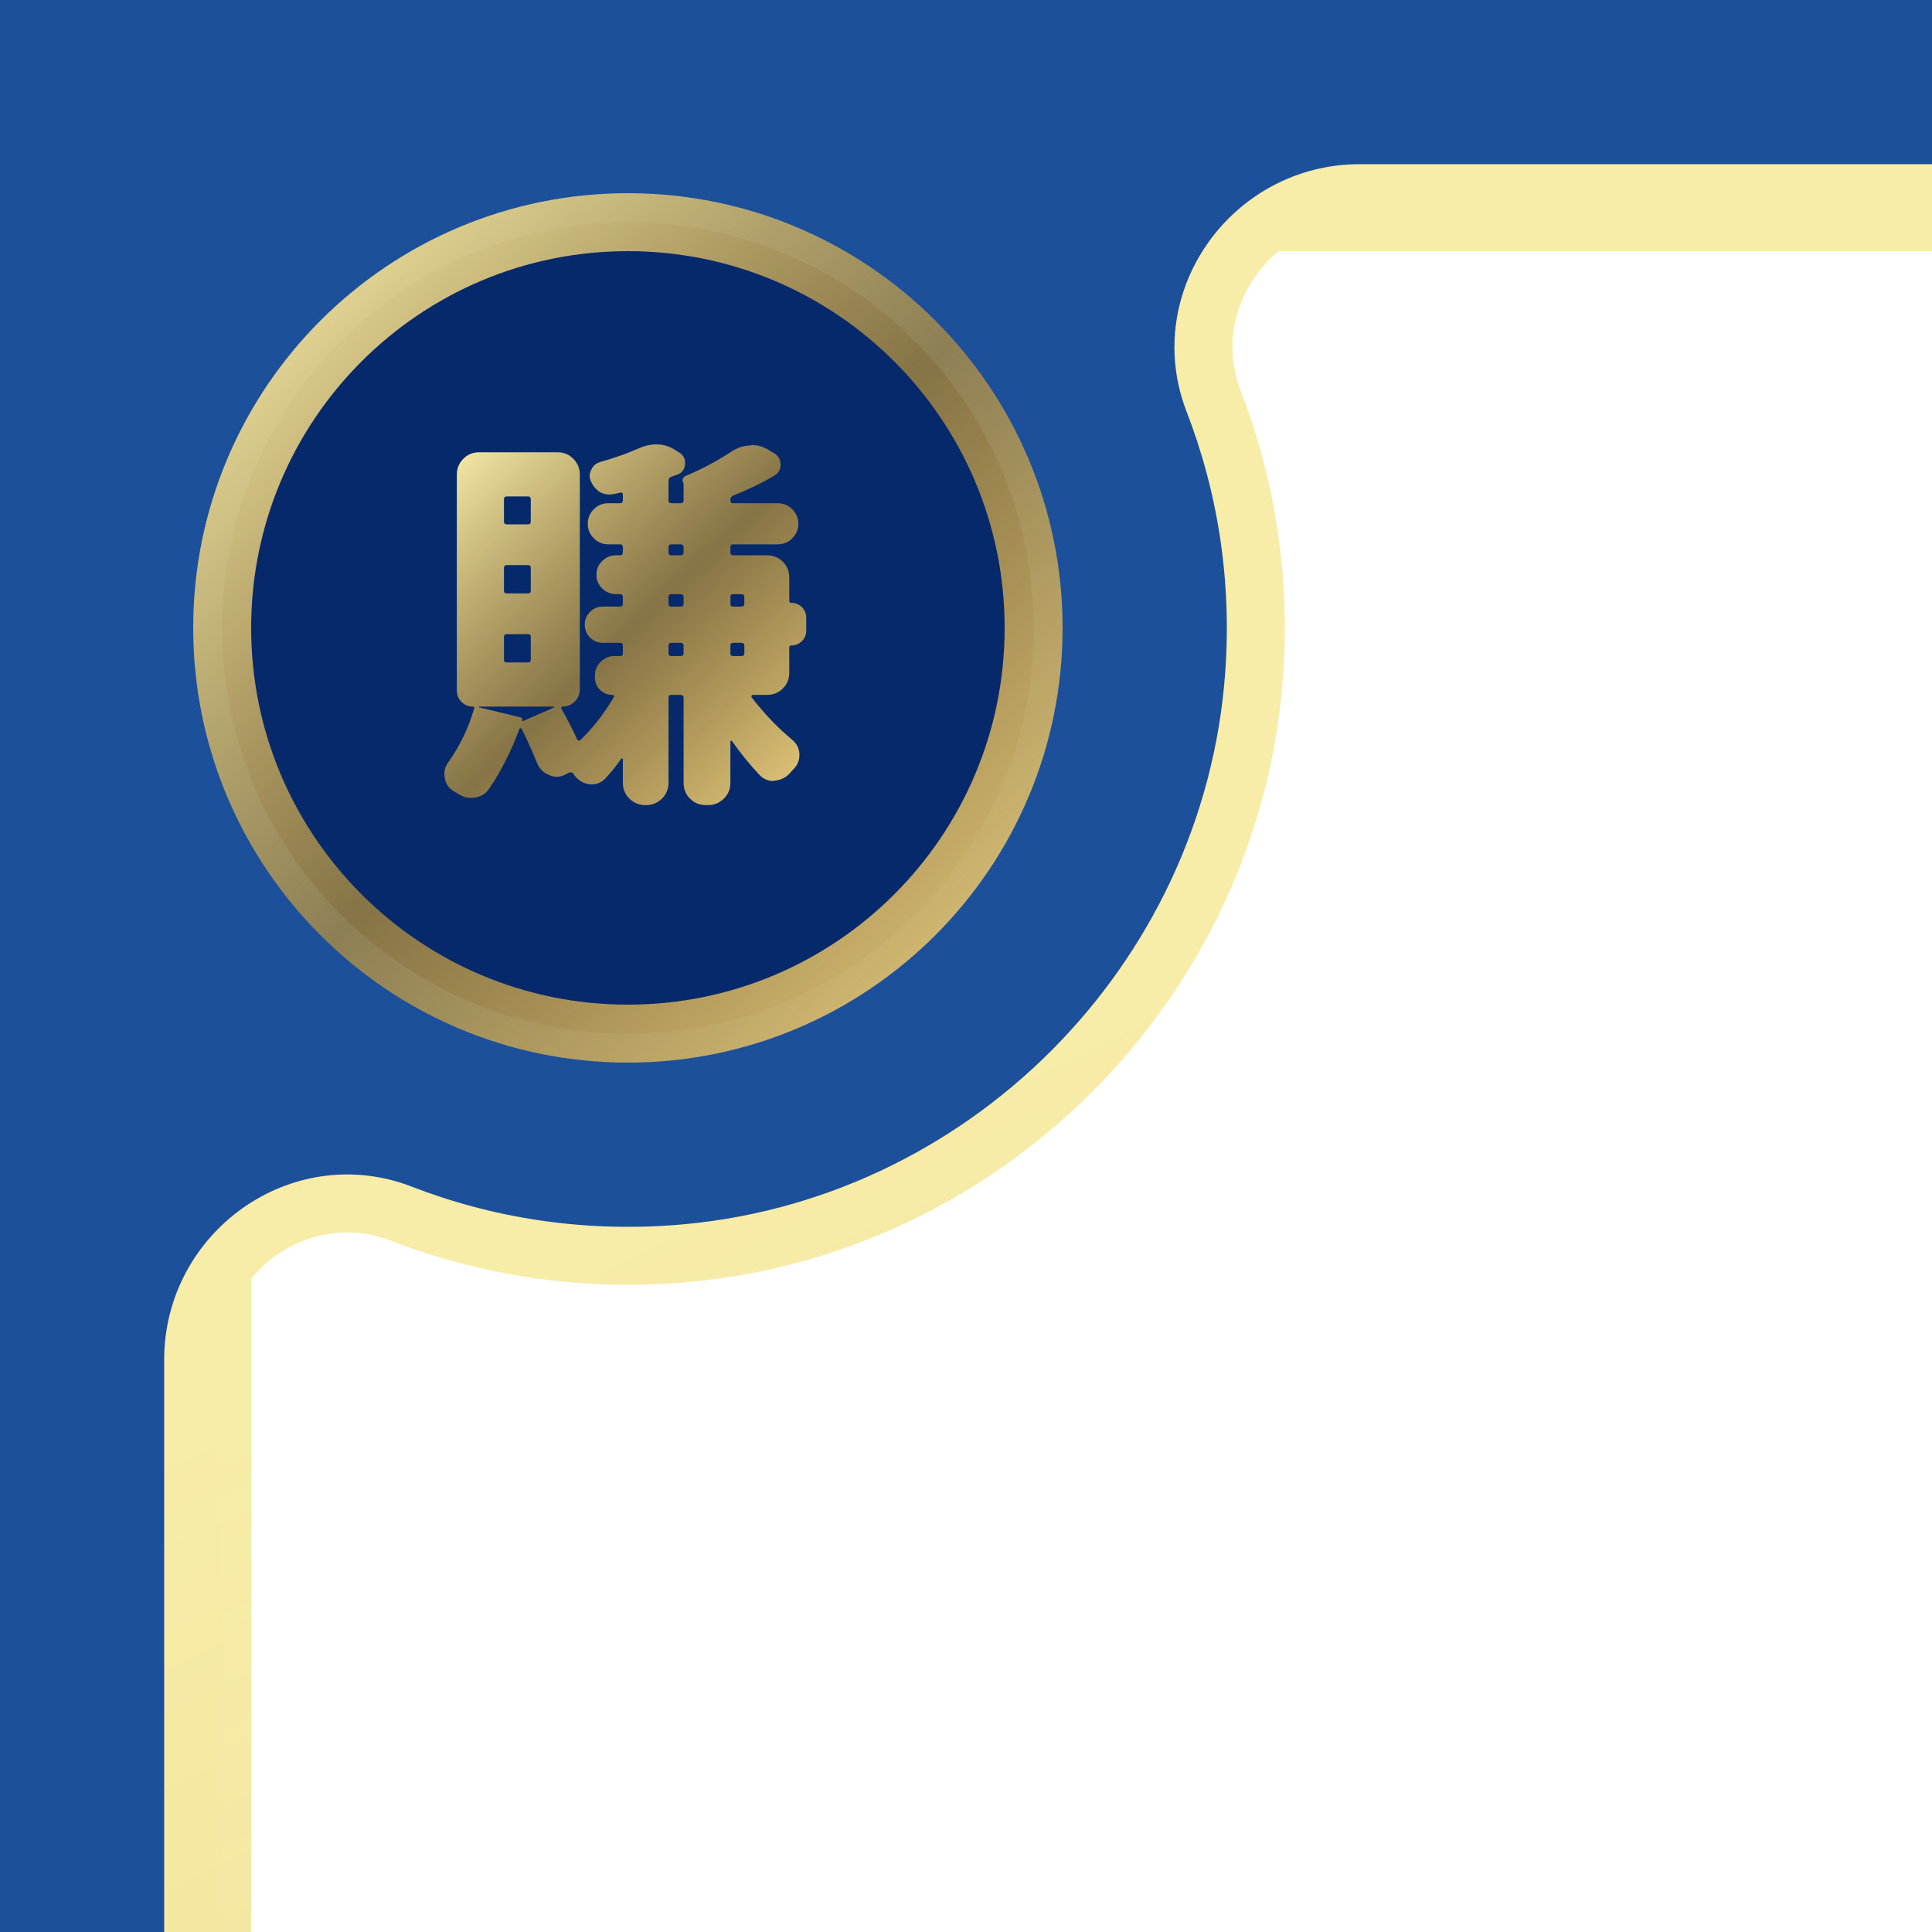
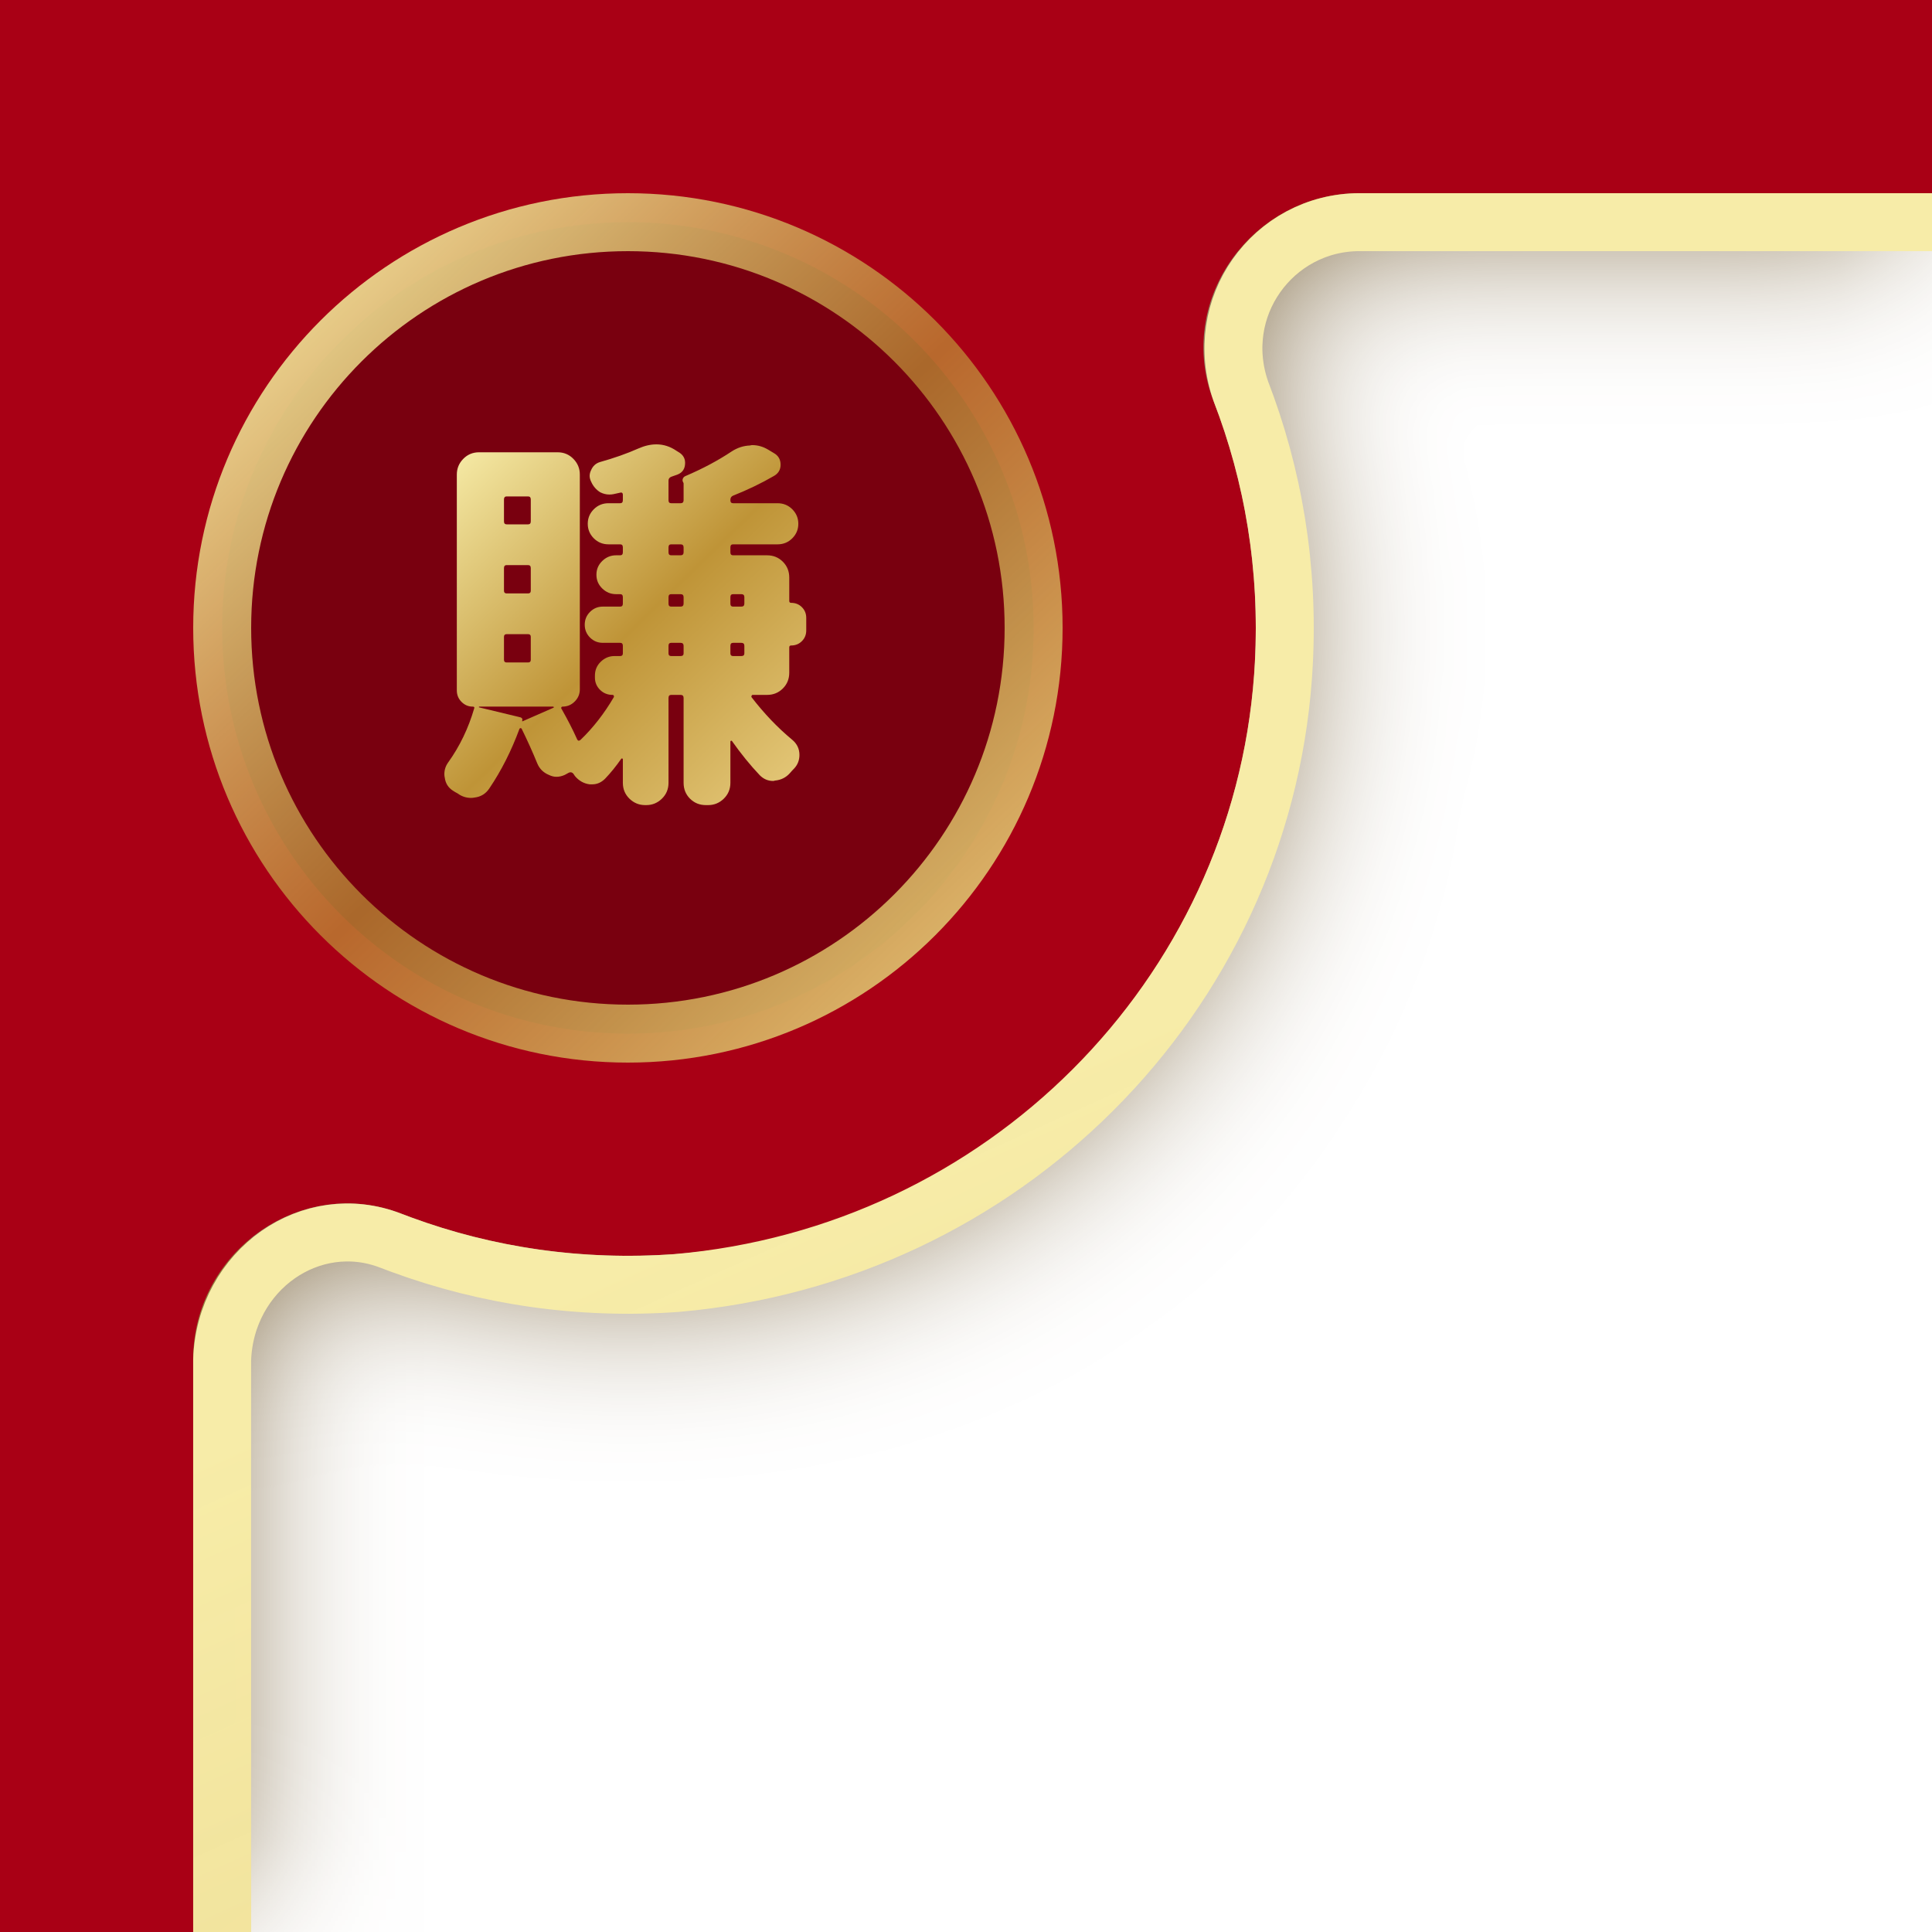
<svg xmlns="http://www.w3.org/2000/svg" xmlns:xlink="http://www.w3.org/1999/xlink" width="100" height="100" viewBox="0 0 100 100">
  <defs>
-     <linearGradient id="gi0v9m1rea" x1="40.62%" x2="60.046%" y1="0%" y2="100%">
+     <linearGradient id="42wrzw0y5a" x1="40.62%" x2="60.046%" y1="0%" y2="100%">
      <stop offset="0%" stop-color="#F7ECA8" />
      <stop offset="50.754%" stop-color="#BF9437" stop-opacity=".7" />
      <stop offset="100%" stop-color="#E7CC7E" />
    </linearGradient>
-     <linearGradient id="pz56olhlvd" x1="40.62%" x2="60.046%" y1="0%" y2="100%">
+     <linearGradient id="mk8e6y53zd" x1="40.62%" x2="60.046%" y1="0%" y2="100%">
      <stop offset="0%" stop-color="#F7ECA8" />
-       <stop offset="51.673%" stop-color="#BF9437" />
+       <stop offset="22.413%" stop-color="#D5B35E" stop-opacity=".867" />
+       <stop offset="44.079%" stop-color="#D9BC6B" stop-opacity=".837" />
+       <stop offset="67.752%" stop-color="#BF9437" stop-opacity=".7" />
      <stop offset="100%" stop-color="#E7CC7E" />
    </linearGradient>
-     <linearGradient id="inr35d4gle" x1="3.314%" x2="100%" y1="0%" y2="100%">
+     <linearGradient id="m8b6gwzh4e" x1="3.314%" x2="100%" y1="0%" y2="100%">
      <stop offset="0%" stop-color="#F7ECA8" />
      <stop offset="50.754%" stop-color="#BF9437" stop-opacity=".7" />
      <stop offset="100%" stop-color="#E7CC7E" />
    </linearGradient>
-     <linearGradient id="qvl3907wcf" x1="3.314%" x2="100%" y1=".314%" y2="99.686%">
+     <linearGradient id="gyu0j0qabf" x1="3.314%" x2="100%" y1=".314%" y2="99.686%">
      <stop offset="0%" stop-color="#F7ECA8" />
-       <stop offset="50.754%" stop-color="#BF9437" stop-opacity=".7" />
+       <stop offset="50.754%" stop-color="#BF9437" />
      <stop offset="100%" stop-color="#E7CC7E" />
    </linearGradient>
-     <filter id="euk7mnh45b" width="108%" height="103.7%" x="-4%" y="-1.8%" filterUnits="objectBoundingBox">
+     <filter id="2arj03qe4b" width="108%" height="103.7%" x="-4%" y="-1.8%" filterUnits="objectBoundingBox">
      <feOffset in="SourceAlpha" result="shadowOffsetOuter1" />
      <feGaussianBlur in="shadowOffsetOuter1" result="shadowBlurOuter1" stdDeviation="5" />
      <feColorMatrix in="shadowBlurOuter1" values="0 0 0 0 0.321 0 0 0 0 0.204 0 0 0 0 0 0 0 0 1 0" />
    </filter>
-     <path id="3m159x161c" d="M375 0v812H0V0h375zm-70.374 9.998H70.374c-5.486 0-9.446 5.407-7.644 10.533l.087.236c1.612 4.161 2.392 8.738 2.135 13.525l-.039.626c-1.141 15.78-13.8 28.584-29.52 29.957l-.477.038c-4.805.347-9.407-.35-13.604-1.89l-.545-.205c-5.115-1.982-10.6 1.865-10.765 7.303l-.004.252v671.252c0 5.486 5.406 9.446 10.533 7.643l.236-.087c4.161-1.612 8.737-2.39 13.524-2.134l.625.039c15.78 1.142 28.585 13.8 29.958 29.518l.038.477c.347 4.805-.35 9.408-1.89 13.606l-.206.545c-1.98 5.115 1.867 10.6 7.305 10.764l.252.004h234.252c5.487 0 9.447-5.406 7.643-10.532l-.087-.236c-1.611-4.162-2.392-8.738-2.134-13.525l.04-.626c1.14-15.78 13.798-28.584 29.517-29.957l.477-.038c4.805-.347 9.408.35 13.606 1.89l.545.206c5.116 1.98 10.6-1.867 10.765-7.305l.004-.252V70.373c0-5.486-5.405-9.446-10.532-7.642l-.236.087c-4.162 1.611-8.738 2.39-13.525 2.133l-.625-.039c-15.782-1.141-28.584-13.798-29.957-29.517l-.038-.477c-.348-4.805.35-9.409 1.889-13.606l.205-.545c1.982-5.115-1.866-10.6-7.304-10.765l-.252-.004z" />
+     <path id="2xwzfvckkc" d="M375 0v812H0V0h375zm-70.374 9.998H70.374c-5.486 0-9.446 5.407-7.644 10.533l.087.236c1.612 4.161 2.392 8.738 2.135 13.525l-.039.626c-1.141 15.78-13.8 28.584-29.52 29.957l-.477.038c-4.805.347-9.407-.35-13.604-1.89l-.545-.205c-5.115-1.982-10.6 1.865-10.765 7.303l-.004.252v671.252c0 5.486 5.406 9.446 10.533 7.643l.236-.087c4.161-1.612 8.737-2.39 13.524-2.134l.625.039c15.78 1.142 28.585 13.8 29.958 29.518l.038.477c.347 4.805-.35 9.408-1.89 13.606l-.206.545c-1.98 5.115 1.867 10.6 7.305 10.764l.252.004h234.252c5.487 0 9.447-5.406 7.643-10.532l-.087-.236c-1.611-4.162-2.392-8.738-2.134-13.525l.04-.626c1.14-15.78 13.798-28.584 29.517-29.957l.477-.038c4.805-.347 9.408.35 13.606 1.89l.545.206c5.116 1.98 10.6-1.867 10.765-7.305l.004-.252V70.373c0-5.486-5.405-9.446-10.532-7.642l-.236.087c-4.162 1.611-8.738 2.39-13.525 2.133l-.625-.039c-15.782-1.141-28.584-13.798-29.957-29.517l-.038-.477c-.348-4.805.35-9.409 1.889-13.606l.205-.545c1.982-5.115-1.866-10.6-7.304-10.765l-.252-.004z" />
  </defs>
  <g fill="none" fill-rule="evenodd">
    <g>
      <g>
-         <path stroke="#1C509B" stroke-width="10" d="M5 5H370V807H5z" />
-         <path stroke="url(#gi0v9m1rea)" stroke-width="3" d="M11.5 11.5H363.5V800.5H11.5z" />
+         <path stroke="#A90015" stroke-width="10" d="M5 5H370V807H5z" />
+         <path stroke="url(#42wrzw0y5a)" stroke-width="3" d="M11.5 11.5H363.5V800.5H11.5z" />
      </g>
      <g>
        <g>
-           <use fill="#1C509B" xlink:href="#3m159x161c" />
+           <use fill="#000" filter="url(#2arj03qe4b)" xlink:href="#2xwzfvckkc" />
+           <use fill="#A90015" xlink:href="#2xwzfvckkc" />
        </g>
-         <path stroke="url(#pz56olhlvd)" stroke-width="3" d="M70.374 9.998c-5.57 0-9.568 5.575-7.557 10.769 1.682 4.342 2.458 9.137 2.096 14.151C63.76 50.857 50.857 63.76 34.916 64.913c-5.014.362-9.807-.413-14.149-2.095-5.194-2.012-10.769 1.985-10.769 7.555v671.252c0 5.57 5.574 9.567 10.769 7.556 4.342-1.682 9.136-2.457 14.149-2.095 15.94 1.154 28.843 14.056 29.996 29.995.362 5.014-.413 9.808-2.096 14.151C60.805 796.426 64.803 802 70.373 802h234.252c5.571 0 9.568-5.574 7.556-10.768-1.681-4.343-2.458-9.137-2.094-14.151 1.152-15.94 14.055-28.842 29.994-29.995 5.014-.362 9.808.413 14.151 2.096 5.195 2.01 10.769-1.987 10.769-7.557V70.373c0-5.57-5.573-9.568-10.768-7.555-4.343 1.681-9.137 2.457-14.15 2.094-15.941-1.153-28.842-14.055-29.995-29.994-.363-5.014.413-9.809 2.094-14.151 2.012-5.194-1.986-10.769-7.556-10.769H70.374z" />
-         <circle cx="32.5" cy="32.5" r="21" fill="#05296A" stroke="url(#inr35d4gle)" stroke-width="3" />
-         <path fill="url(#qvl3907wcf)" d="M37.805 33.82c0 .091.046.137.137.137h.429c.105 0 .157-.046.157-.137v-.391c0-.104-.052-.156-.157-.156h-.43c-.09 0-.136.052-.136.156v.391zm.723-2.91c0-.105-.052-.156-.157-.156h-.43c-.09 0-.136.051-.136.156v.332c0 .104.046.156.137.156h.429c.105 0 .157-.052.157-.156v-.332zm-3.926 2.91c0 .091.046.137.137.137h.488c.104 0 .156-.046.156-.137v-.391c0-.104-.052-.156-.156-.156h-.488c-.091 0-.137.052-.137.156v.391zm.137-3.066c-.091 0-.137.051-.137.156v.332c0 .104.046.156.137.156h.488c.104 0 .156-.052.156-.156v-.332c0-.105-.052-.156-.156-.156h-.488zm0-2.579c-.091 0-.137.052-.137.157v.254c0 .104.046.156.137.156h.488c.104 0 .156-.052.156-.156v-.254c0-.105-.052-.157-.156-.157h-.488zm-8.516 4.649c-.091 0-.137.046-.137.137v1.191c0 .091.046.137.137.137h1.113c.09 0 .137-.046.137-.137v-1.191c0-.091-.046-.137-.137-.137h-1.113zm0-3.574c-.091 0-.137.051-.137.156v1.172c0 .091.046.137.137.137h1.113c.09 0 .137-.046.137-.137v-1.172c0-.105-.046-.156-.137-.156h-1.113zm0-3.555c-.091 0-.137.052-.137.156v1.133c0 .105.046.156.137.156h1.113c.09 0 .137-.051.137-.156v-1.133c0-.104-.046-.156-.137-.156h-1.113zm.8 11.621c0 .013.008.02.02.02l1.602-.703c.013 0 .019-.01.019-.03 0-.019-.012-.029-.04-.029h-3.827c-.013.026-.013.039 0 .039l2.11.508c.117.026.156.091.117.195zm13.829-2.5c0 .325-.11.599-.332.82-.222.222-.495.332-.82.332h-.743c-.026 0-.046.017-.058.049-.013.032-.013.056 0 .069.65.846 1.354 1.582 2.109 2.207.247.208.37.468.37.781 0 .273-.09.508-.272.703-.078.078-.15.156-.215.234-.208.235-.47.365-.781.391-.027.013-.06.02-.098.02-.261 0-.488-.098-.684-.293-.495-.521-.976-1.114-1.445-1.778-.013-.012-.03-.016-.05-.01-.018.007-.028.023-.028.049v2.129c0 .325-.114.599-.342.821-.227.221-.498.332-.81.332h-.118c-.325 0-.598-.111-.82-.332-.222-.222-.332-.496-.332-.821v-4.394c0-.105-.052-.157-.156-.157h-.488c-.091 0-.137.052-.137.157v4.394c0 .325-.114.599-.342.821-.227.221-.498.332-.81.332h-.06c-.312 0-.582-.111-.81-.332-.227-.222-.341-.496-.341-.821v-1.211c0-.026-.01-.042-.03-.049-.02-.006-.036-.002-.05.01-.272.391-.552.736-.838 1.035-.196.196-.417.293-.664.293h-.137c-.3-.039-.554-.182-.762-.429l-.078-.118c-.065-.078-.144-.097-.234-.058l-.215.117c-.144.065-.286.098-.43.098-.13 0-.261-.033-.391-.098-.286-.117-.488-.319-.605-.605-.234-.574-.501-1.165-.801-1.778-.012-.026-.032-.039-.058-.039-.027 0-.046.013-.06.039-.416 1.133-.936 2.161-1.561 3.086-.183.274-.437.43-.762.469-.066.013-.124.019-.176.019-.261 0-.495-.078-.703-.234-.078-.039-.156-.085-.234-.137-.248-.156-.391-.383-.43-.683-.013-.052-.02-.111-.02-.176 0-.222.066-.423.196-.605.598-.833 1.047-1.765 1.347-2.793.027-.066 0-.098-.078-.098-.222 0-.413-.081-.576-.244-.163-.163-.244-.362-.244-.596V24.562c0-.312.11-.583.332-.81.222-.228.495-.342.82-.342h4.063c.325 0 .598.114.82.342.222.227.332.498.332.81v11.113c0 .248-.088.459-.264.635-.175.176-.387.264-.634.264-.027 0-.046.013-.06.039-.012.026-.012.046 0 .059.326.573.6 1.106.82 1.601.04.078.099.085.177.02.65-.625 1.224-1.361 1.719-2.207.013-.027.013-.052 0-.078-.013-.027-.032-.04-.06-.04-.26 0-.477-.087-.653-.263-.176-.176-.264-.388-.264-.635v-.098c0-.286.1-.527.303-.722.202-.196.439-.293.713-.293h.293c.09 0 .137-.046.137-.137v-.391c0-.104-.046-.156-.137-.156h-.9c-.26 0-.48-.091-.663-.273-.182-.183-.273-.404-.273-.664 0-.261.09-.482.273-.664.183-.183.404-.274.664-.274h.899c.09 0 .137-.052.137-.156v-.332c0-.105-.046-.156-.137-.156h-.215c-.273 0-.511-.098-.713-.293-.202-.196-.303-.433-.303-.713 0-.281.1-.518.303-.713.202-.195.44-.293.713-.293h.215c.09 0 .137-.052.137-.156v-.254c0-.105-.046-.157-.137-.157h-.606c-.3 0-.553-.104-.761-.312-.208-.208-.313-.459-.313-.752s.105-.544.313-.752c.208-.208.462-.312.76-.312h.607c.09 0 .137-.052.137-.157v-.293c0-.039-.013-.068-.04-.088-.026-.019-.058-.022-.097-.009l-.352.078c-.065.013-.136.019-.215.019-.156 0-.312-.039-.468-.117-.208-.13-.365-.312-.47-.547-.051-.104-.077-.205-.077-.302 0-.098.026-.199.078-.303.09-.208.24-.345.449-.41.742-.208 1.406-.443 1.992-.703.326-.144.638-.215.938-.215.364 0 .71.11 1.035.332l.156.097c.196.13.293.306.293.528 0 .3-.13.501-.39.605-.105.039-.215.078-.332.117-.091.039-.137.105-.137.196v1.015c0 .105.046.157.137.157h.488c.104 0 .156-.052.156-.157v-.859c0-.026-.007-.046-.02-.059-.038-.065-.045-.13-.02-.195.027-.065.072-.11.138-.137.886-.378 1.679-.8 2.383-1.269.299-.196.618-.3.957-.313.039-.012.078-.019.117-.019.286 0 .559.078.82.234l.293.176c.234.13.352.332.352.605 0 .261-.118.456-.352.586-.651.378-1.354.716-2.11 1.016-.09.039-.136.11-.136.215v.019c0 .105.046.157.137.157h2.304c.3 0 .554.104.762.312.208.208.313.459.313.752s-.105.544-.313.752c-.208.208-.462.312-.762.312h-2.304c-.091 0-.137.052-.137.157v.254c0 .104.046.156.137.156H39.7c.325 0 .598.11.82.332.222.222.332.495.332.82v1.211c0 .066.032.098.098.098.22 0 .407.075.556.224.15.15.225.335.225.557v.645c0 .221-.075.407-.225.556-.15.15-.335.225-.556.225-.066 0-.098.032-.098.098v1.308z" />
+         <path stroke="url(#mk8e6y53zd)" stroke-width="3" d="M304.603 11.498c2.326.076 4.281 1.226 5.45 2.89 1.15 1.64 1.53 3.779.728 5.843h0l-.21.558c-1.611 4.392-2.343 9.21-1.98 14.237.738 8.465 4.437 15.988 10.005 21.556 5.606 5.605 13.105 9.23 21.386 9.827h0l.639.04c5.003.27 9.787-.545 14.14-2.226 2.157-.751 4.323-.347 5.96.802 1.664 1.168 2.78 3.1 2.78 5.348h0v671.229c-.076 2.326-1.225 4.281-2.89 5.45-1.64 1.15-3.778 1.53-5.843.729h0l-.558-.21c-4.392-1.613-9.209-2.344-14.237-1.981-8.465.737-15.988 4.436-21.556 10.005-5.605 5.605-9.23 13.104-9.827 21.385h0l-.04.639c-.27 5.005.545 9.79 2.227 14.143.75 2.157.345 4.322-.803 5.958-1.169 1.664-3.101 2.78-5.349 2.78h0H70.396c-2.326-.076-4.281-1.226-5.45-2.89-1.15-1.64-1.53-3.778-.729-5.842h0l.21-.558c1.613-4.392 2.344-9.209 1.981-14.237-.737-8.465-4.437-15.987-10.005-21.555-5.605-5.606-13.105-9.23-21.386-9.829h0l-.64-.04c-5.004-.269-9.789.545-14.14 2.228-2.157.749-4.322.344-5.958-.804-1.665-1.168-2.781-3.1-2.781-5.348h0V70.396c.076-2.326 1.226-4.28 2.89-5.45 1.64-1.149 3.778-1.53 5.843-.727h0l.558.21c4.391 1.612 9.207 2.343 14.235 1.98 8.466-.737 15.989-4.436 21.557-10.005C62.187 50.8 65.812 43.3 66.41 35.02h0l.04-.64c.269-5.004-.546-9.788-2.228-14.139-.75-2.158-.345-4.324.804-5.961 1.168-1.665 3.1-2.781 5.348-2.781h0z" />
+         <circle cx="32.5" cy="32.5" r="21" fill="#79000F" stroke="url(#m8b6gwzh4e)" stroke-width="3" />
+         <path fill="url(#gyu0j0qabf)" d="M37.805 33.82c0 .091.046.137.137.137h.429c.105 0 .157-.046.157-.137v-.391c0-.104-.052-.156-.157-.156h-.429c-.091 0-.137.052-.137.156v.391zm.723-2.91c0-.105-.052-.156-.157-.156h-.429c-.091 0-.137.051-.137.156v.332c0 .104.046.156.137.156h.429c.105 0 .157-.052.157-.156v-.332zm-3.926 2.91c0 .091.046.137.137.137h.488c.104 0 .156-.046.156-.137v-.391c0-.104-.052-.156-.156-.156h-.488c-.091 0-.137.052-.137.156v.391zm.137-3.066c-.091 0-.137.051-.137.156v.332c0 .104.046.156.137.156h.488c.104 0 .156-.052.156-.156v-.332c0-.105-.052-.156-.156-.156h-.488zm0-2.579c-.091 0-.137.052-.137.157v.254c0 .104.046.156.137.156h.488c.104 0 .156-.052.156-.156v-.254c0-.105-.052-.157-.156-.157h-.488zm-8.516 4.649c-.091 0-.137.046-.137.137v1.191c0 .091.046.137.137.137h1.113c.091 0 .137-.046.137-.137v-1.191c0-.091-.046-.137-.137-.137h-1.113zm0-3.574c-.091 0-.137.051-.137.156v1.172c0 .091.046.137.137.137h1.113c.091 0 .137-.046.137-.137v-1.172c0-.105-.046-.156-.137-.156h-1.113zm0-3.555c-.091 0-.137.052-.137.156v1.133c0 .105.046.156.137.156h1.113c.091 0 .137-.051.137-.156v-1.133c0-.104-.046-.156-.137-.156h-1.113zm.801 11.621c0 .013.007.02.019.02l1.602-.703c.013 0 .019-.01.019-.03 0-.019-.012-.029-.039-.029h-3.828c-.013.026-.013.039 0 .039l2.11.508c.117.026.156.091.117.195zm13.828-2.5c0 .325-.11.599-.332.82-.222.222-.495.332-.82.332h-.743c-.026 0-.046.017-.058.049-.013.032-.013.056 0 .069.651.846 1.354 1.582 2.109 2.207.247.208.371.468.371.781 0 .273-.091.508-.273.703-.078.078-.15.156-.215.234-.208.235-.469.365-.781.391-.027.013-.059.02-.098.02-.261 0-.488-.098-.684-.293-.495-.521-.976-1.114-1.445-1.778-.013-.012-.029-.016-.049-.01-.019.007-.029.023-.029.049v2.129c0 .325-.114.599-.342.821-.227.221-.498.332-.81.332h-.118c-.325 0-.598-.111-.82-.332-.222-.222-.332-.496-.332-.821v-4.394c0-.105-.052-.157-.156-.157h-.488c-.091 0-.137.052-.137.157v4.394c0 .325-.114.599-.342.821-.227.221-.498.332-.81.332h-.059c-.313 0-.583-.111-.811-.332-.227-.222-.341-.496-.341-.821v-1.211c0-.026-.01-.042-.03-.049-.019-.006-.036-.002-.049.01-.273.391-.553.736-.839 1.035-.196.196-.417.293-.664.293h-.137c-.3-.039-.554-.182-.762-.429l-.078-.118c-.065-.078-.144-.097-.234-.058l-.215.117c-.144.065-.286.098-.43.098-.13 0-.261-.033-.391-.098-.286-.117-.488-.319-.605-.605-.234-.574-.501-1.165-.801-1.778-.012-.026-.032-.039-.058-.039-.027 0-.046.013-.059.039-.417 1.133-.937 2.161-1.562 3.086-.183.274-.437.43-.762.469-.066.013-.124.019-.176.019-.261 0-.495-.078-.703-.234-.078-.039-.156-.085-.234-.137-.248-.156-.391-.383-.43-.683-.013-.052-.02-.111-.02-.176 0-.222.066-.423.196-.605.598-.833 1.047-1.765 1.347-2.793.027-.066 0-.098-.078-.098-.222 0-.413-.081-.576-.244-.163-.163-.244-.362-.244-.596V24.562c0-.312.11-.583.332-.81.222-.228.495-.342.82-.342h4.063c.325 0 .598.114.82.342.222.227.332.498.332.81v11.113c0 .248-.088.459-.264.635-.175.176-.387.264-.634.264-.027 0-.046.013-.059.039-.013.026-.013.046 0 .059.325.573.599 1.106.82 1.601.039.078.098.085.176.02.651-.625 1.224-1.361 1.719-2.207.013-.027.013-.052 0-.078-.013-.027-.032-.04-.059-.04-.26 0-.478-.087-.654-.263-.176-.176-.264-.388-.264-.635v-.098c0-.286.101-.527.303-.722.202-.196.439-.293.713-.293h.293c.091 0 .137-.046.137-.137v-.391c0-.104-.046-.156-.137-.156h-.899c-.26 0-.481-.091-.664-.273-.182-.183-.273-.404-.273-.664 0-.261.091-.482.273-.664.183-.183.404-.274.664-.274h.899c.091 0 .137-.052.137-.156v-.332c0-.105-.046-.156-.137-.156h-.215c-.273 0-.511-.098-.713-.293-.202-.196-.303-.433-.303-.713 0-.281.101-.518.303-.713.202-.195.44-.293.713-.293h.215c.091 0 .137-.052.137-.156v-.254c0-.105-.046-.157-.137-.157h-.606c-.299 0-.553-.104-.761-.312-.208-.208-.313-.459-.313-.752s.105-.544.313-.752c.208-.208.462-.312.761-.312h.606c.091 0 .137-.052.137-.157v-.293c0-.039-.013-.068-.039-.088-.027-.019-.059-.022-.098-.009l-.352.078c-.065.013-.136.019-.215.019-.156 0-.312-.039-.468-.117-.208-.13-.365-.312-.469-.547-.052-.104-.078-.205-.078-.302 0-.098.026-.199.078-.303.091-.208.241-.345.449-.41.742-.208 1.406-.443 1.992-.703.326-.144.638-.215.938-.215.364 0 .71.11 1.035.332l.156.097c.196.13.293.306.293.528 0 .3-.13.501-.39.605-.105.039-.215.078-.332.117-.091.039-.137.105-.137.196v1.015c0 .105.046.157.137.157h.488c.104 0 .156-.052.156-.157v-.859c0-.026-.007-.046-.019-.059-.039-.065-.046-.13-.02-.195s.071-.11.137-.137c.886-.378 1.679-.8 2.383-1.269.299-.196.618-.3.957-.313.039-.012.078-.019.117-.019.286 0 .559.078.82.234l.293.176c.234.13.352.332.352.605 0 .261-.118.456-.352.586-.651.378-1.354.716-2.109 1.016-.091.039-.137.11-.137.215v.019c0 .105.046.157.137.157h2.304c.3 0 .554.104.762.312.208.208.313.459.313.752s-.105.544-.313.752c-.208.208-.462.312-.762.312h-2.304c-.091 0-.137.052-.137.157v.254c0 .104.046.156.137.156H39.7c.325 0 .598.11.82.332.222.222.332.495.332.82v1.211c0 .066.032.098.098.098.221 0 .407.075.556.224.15.15.225.335.225.557v.645c0 .221-.075.407-.225.556-.149.15-.335.225-.556.225-.066 0-.098.032-.098.098v1.308z" />
      </g>
    </g>
  </g>
</svg>
